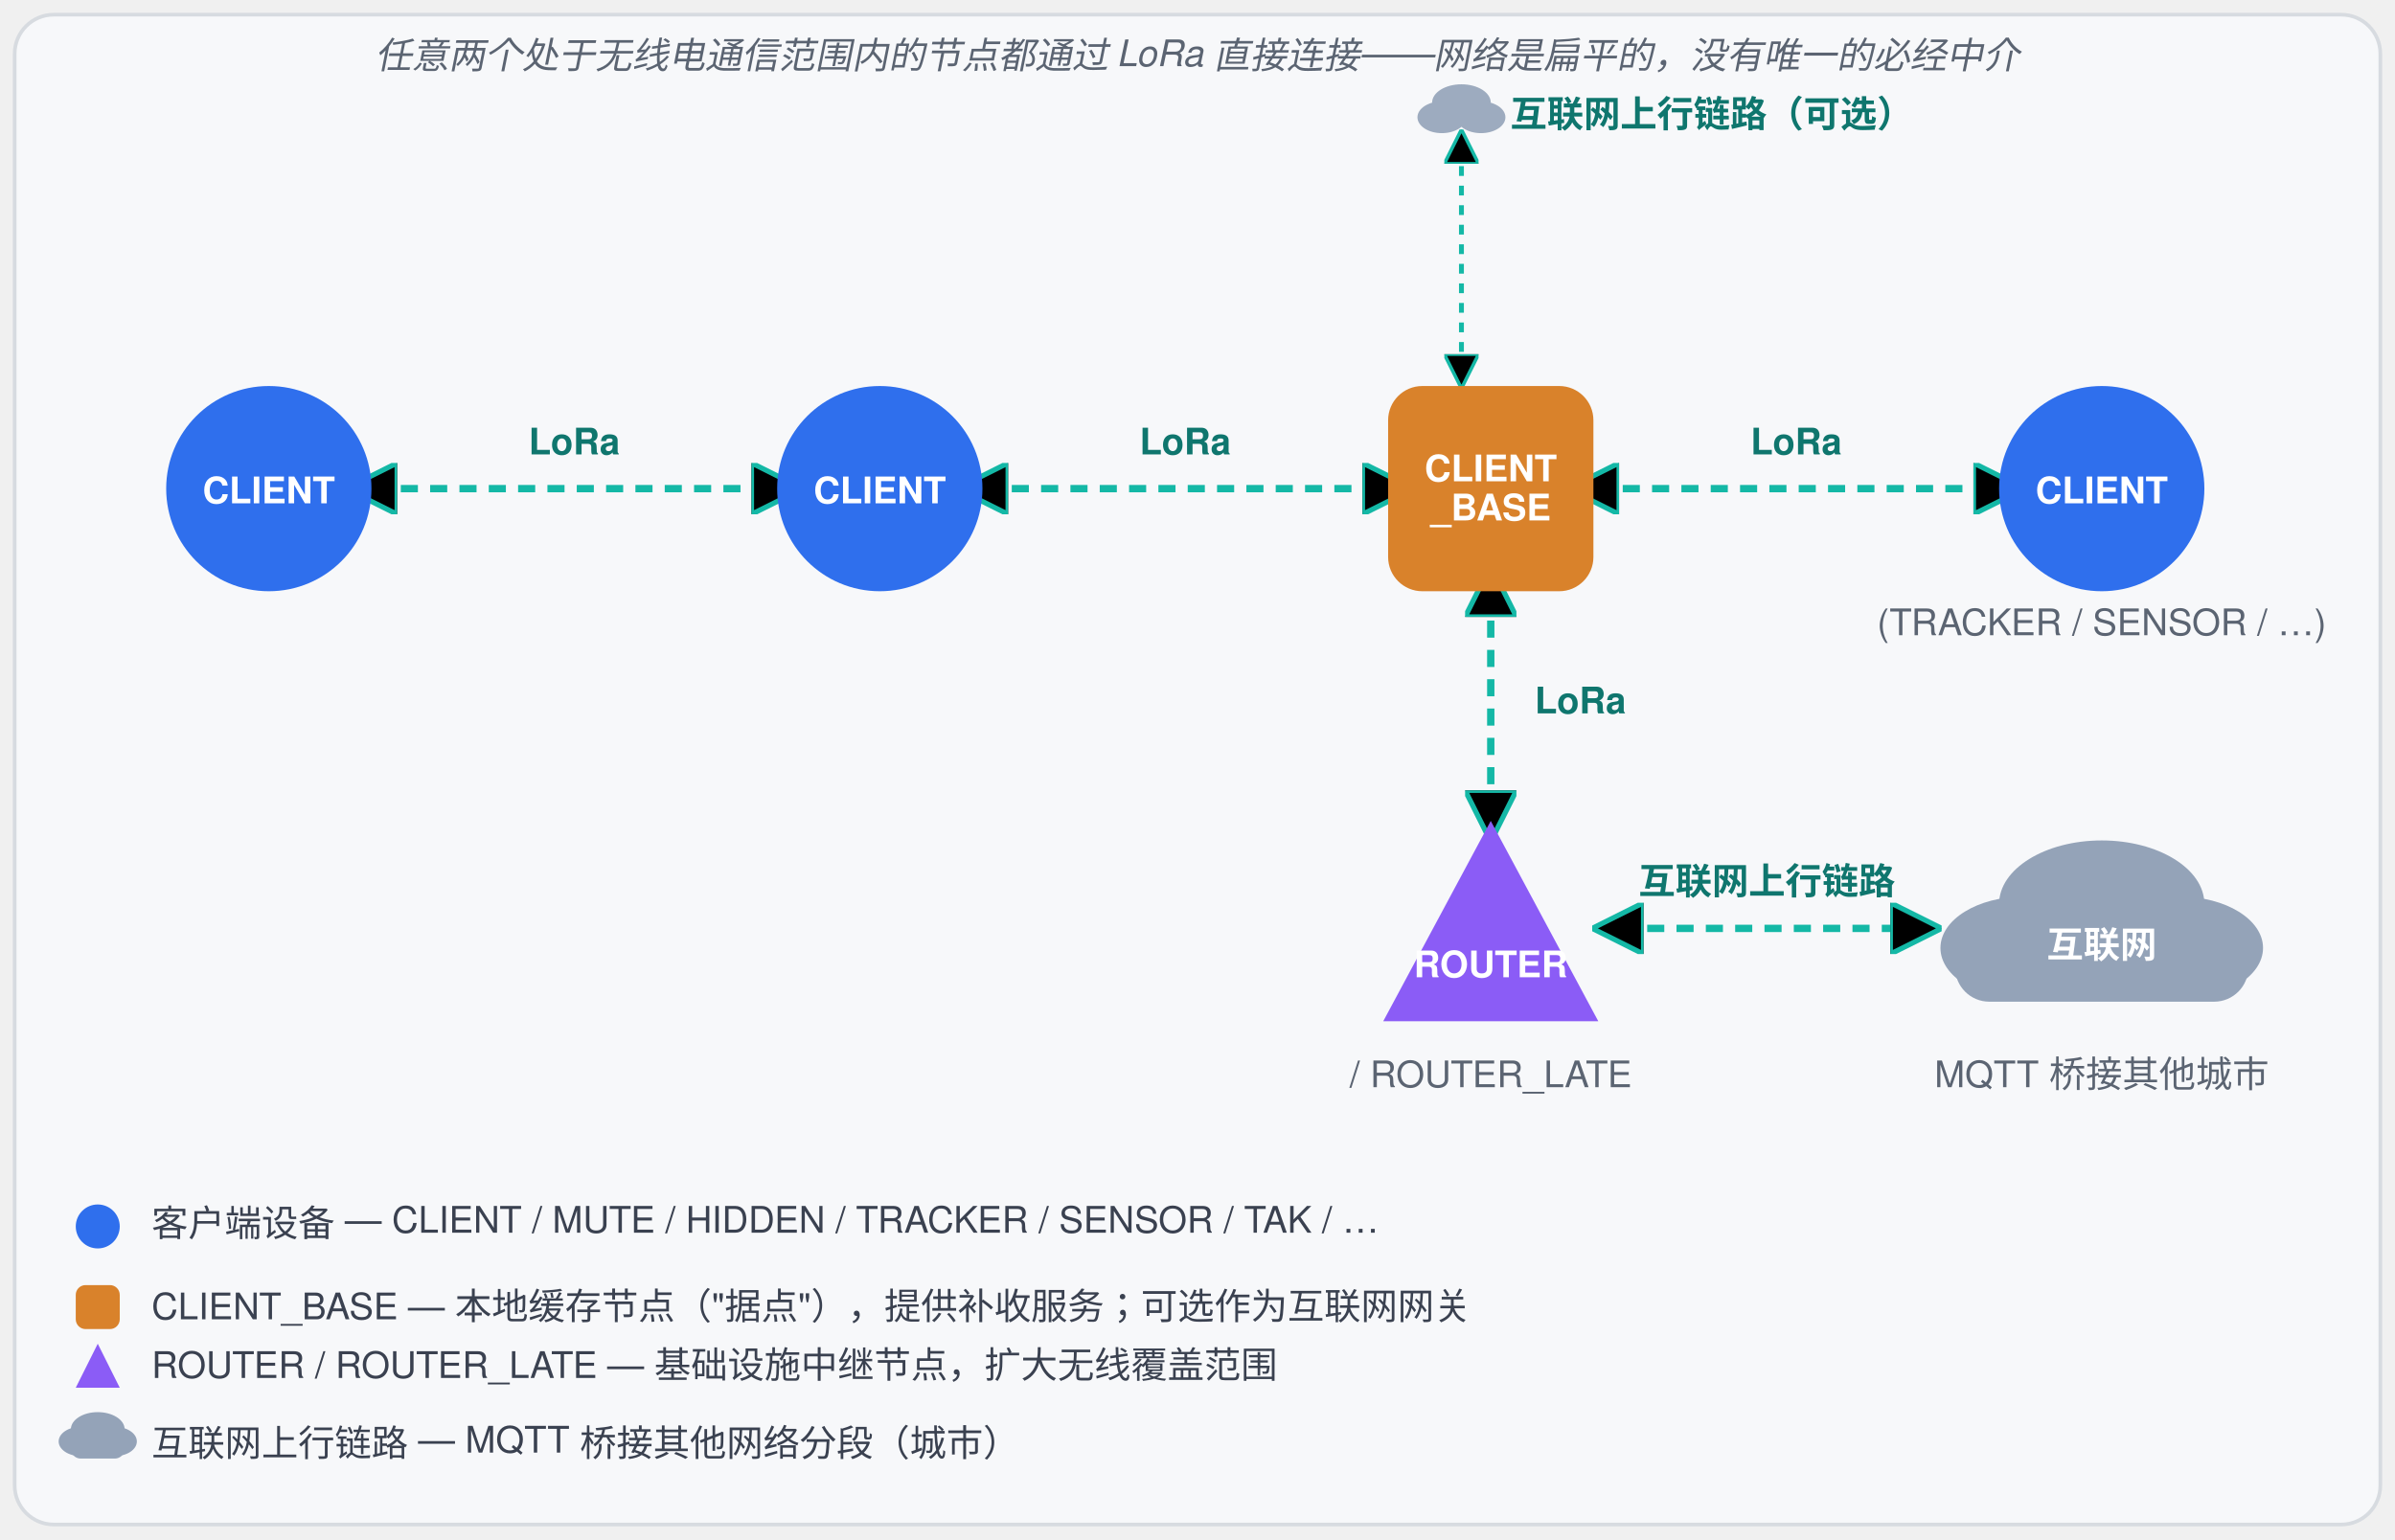
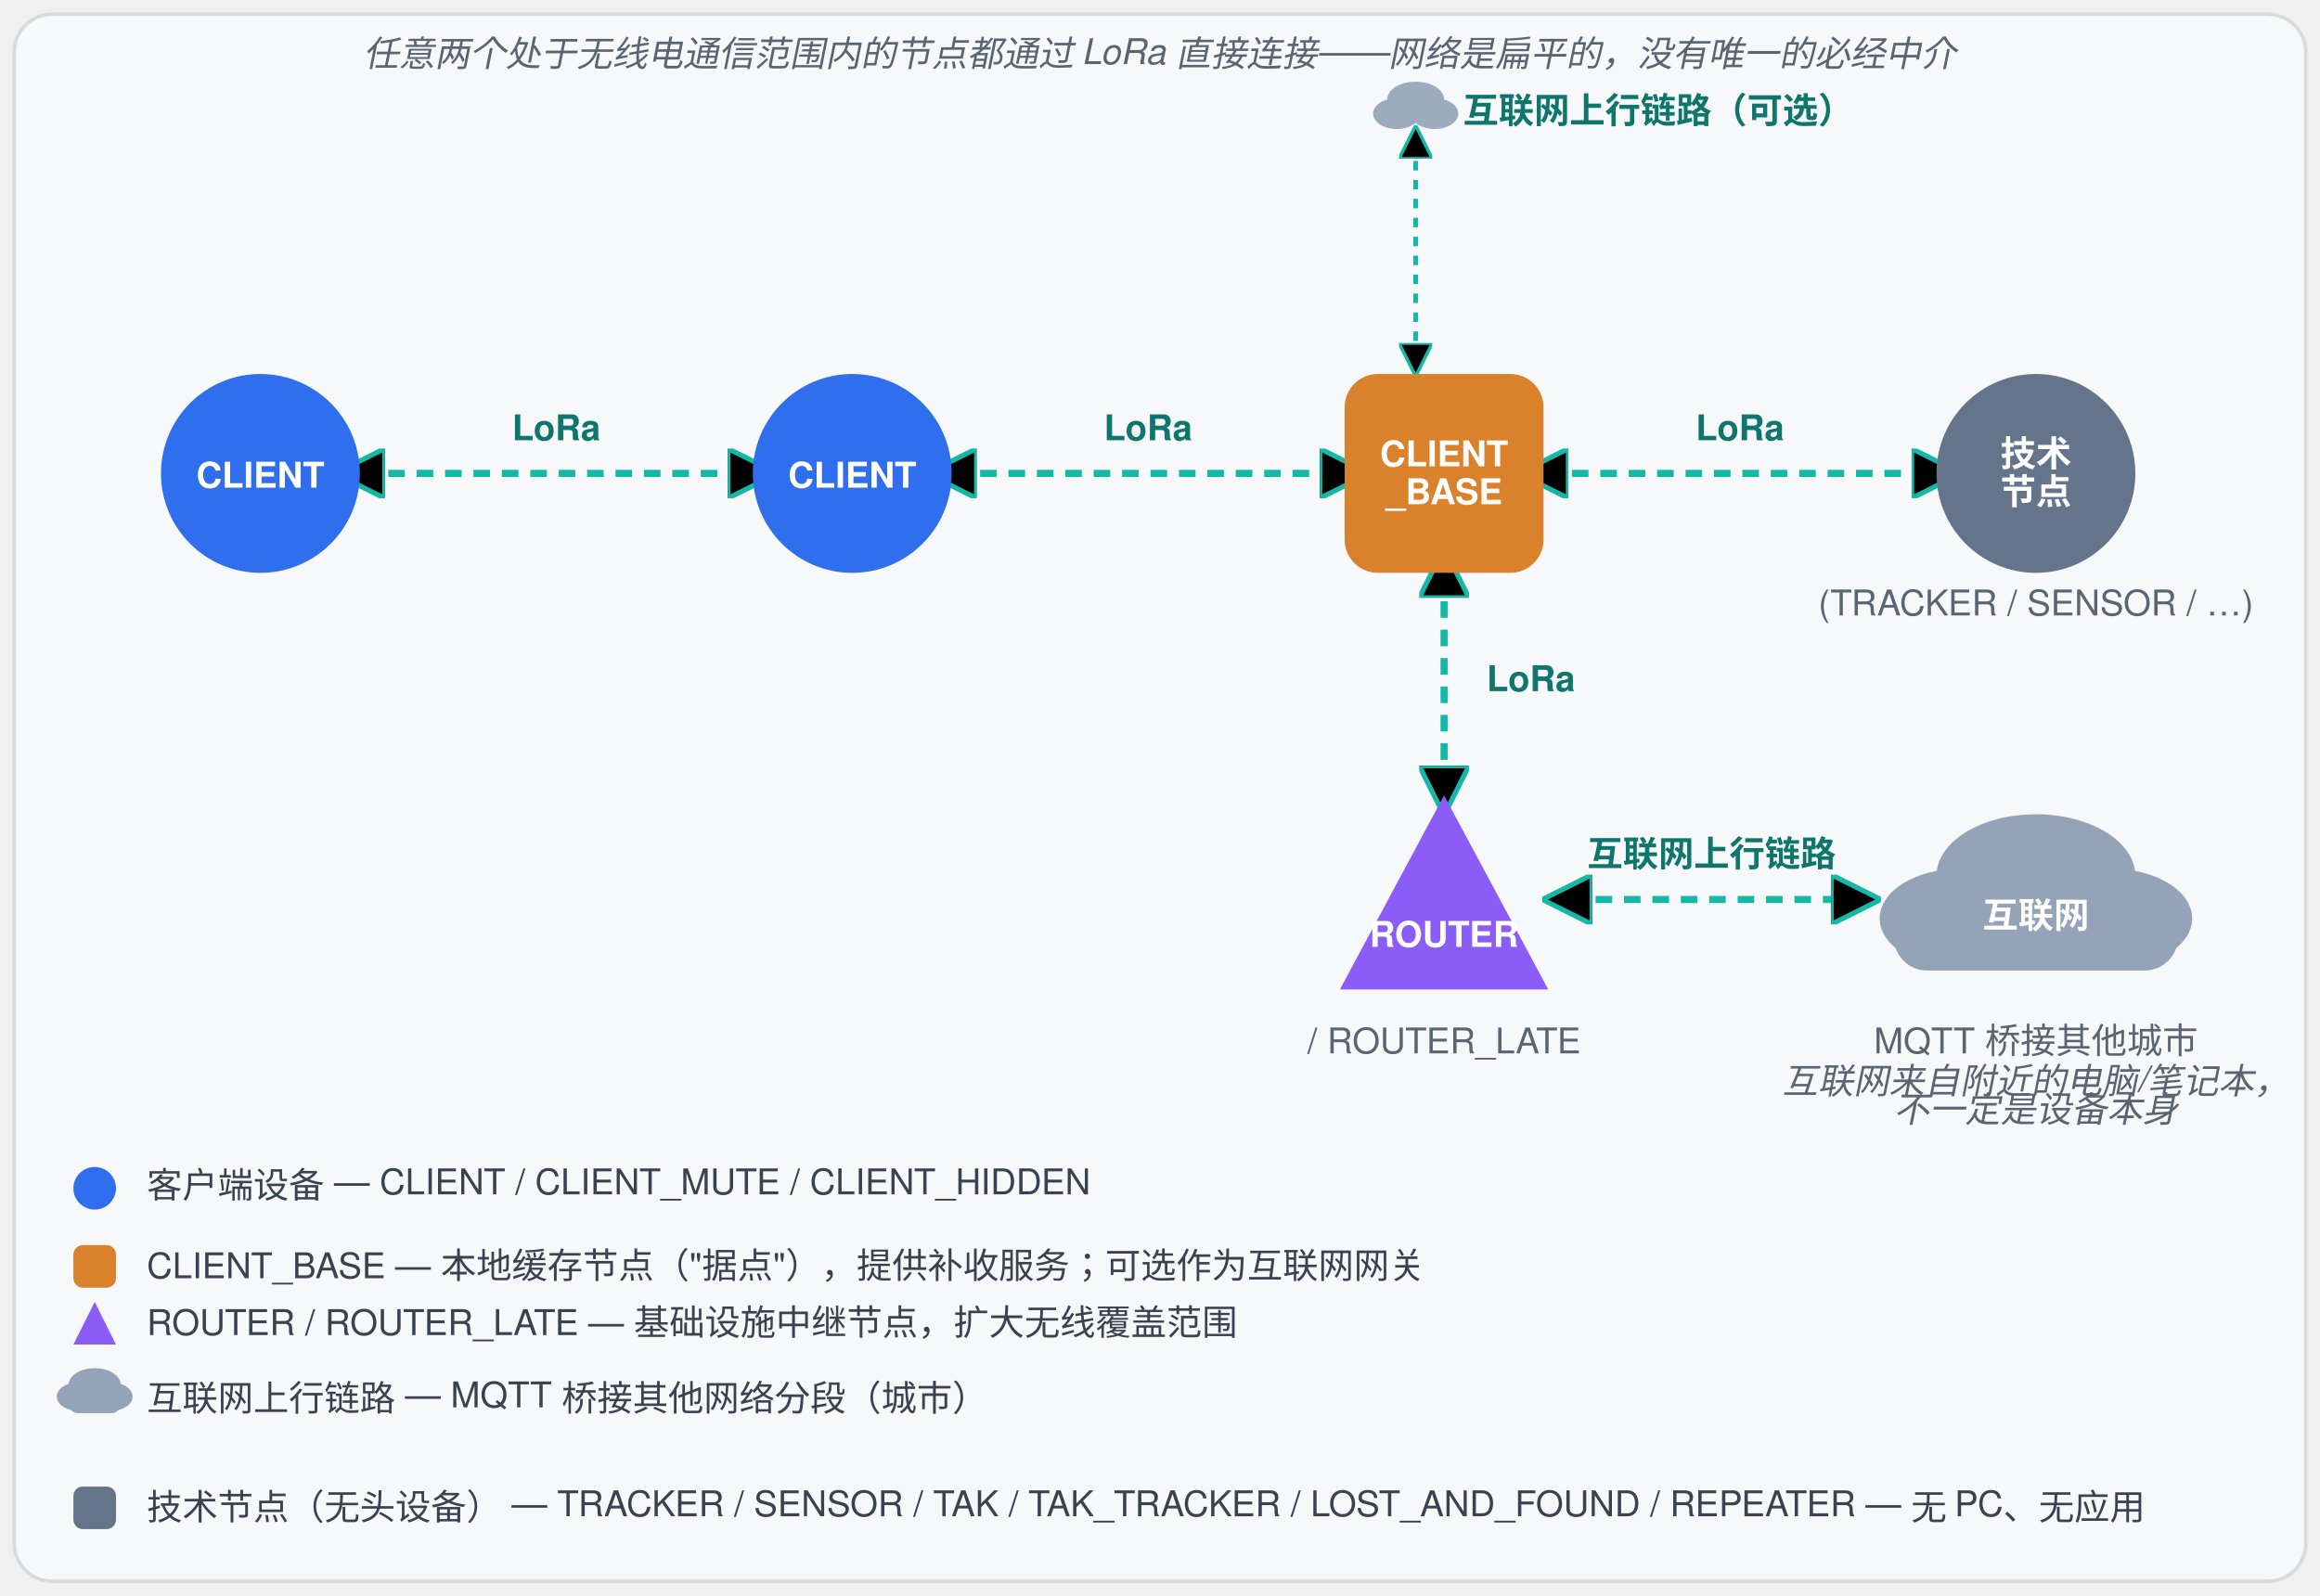
- <svg xmlns="http://www.w3.org/2000/svg" viewBox="0 0 980 630" font-family="'Segoe UI', 'Microsoft YaHei', Helvetica, Arial, sans-serif">
+ <svg xmlns="http://www.w3.org/2000/svg" viewBox="0 0 980 674" font-family="'Segoe UI', 'Microsoft YaHei', Helvetica, Arial, sans-serif">
  <style>
    .card { fill:#f7f8fa; stroke:#d7dbe0; }
    .link { stroke:#14b8a6; }
    .link-label { fill:#0f766e; }
    .node-label { fill:#ffffff; font-weight:600; }
    .sub-label { fill:#5b6472; }
    .note { fill:#5b6472; font-style:italic; }
    .legend-text { fill:#3a4150; }
    .client { fill:#2f6fed; }
    .base { fill:#d9822b; }
    .router { fill:#8b5cf6; }
    .cloud { fill:#94a3b8; }
+     .tech { fill:#64748b; }
    @media (prefers-color-scheme: dark) {
      .card { fill:#1b1e24; stroke:#383d46; }
      .link { stroke:#2dd4bf; }
      .link-label { fill:#5eead4; }
      .sub-label { fill:#9aa4b2; }
      .note { fill:#9aa4b2; }
      .legend-text { fill:#c7cdd6; }
      .client { fill:#4f8cff; }
      .base { fill:#f0a94e; }
      .router { fill:#a78bfa; }
      .cloud { fill:#6b7280; }
+       .tech { fill:#94a3b8; }
    }
    text { font-size:15px; }
  </style>
  <defs>
    <marker id="arrow" viewBox="0 0 10 10" refX="5" refY="5" markerWidth="7" markerHeight="7" orient="auto-start-reverse">
      <path d="M0,0 L10,5 L0,10 z" class="link" style="fill:inherit" />
    </marker>
  </defs>
-   <rect x="6" y="6" width="968" height="618" rx="16" class="card" stroke-width="1.5" />
+   <rect x="6" y="6" width="968" height="662" rx="16" class="card" stroke-width="1.5" />
  <text x="490" y="28" text-anchor="middle" class="note" font-size="13.5">
    任意两个处于无线电通信范围内的节点都通过 LoRa 直接连接——网络是扁平的，没有唯一的必经中介
  </text>
  <line x1="152" y1="200" x2="318" y2="200" class="link" stroke-width="3" stroke-dasharray="7 5" marker-start="url(#arrow)" marker-end="url(#arrow)" />
  <text x="235" y="186" text-anchor="middle" class="link-label" font-size="13" font-weight="600">LoRa</text>
  <line x1="402" y1="200" x2="568" y2="200" class="link" stroke-width="3" stroke-dasharray="7 5" marker-start="url(#arrow)" marker-end="url(#arrow)" />
  <text x="485" y="186" text-anchor="middle" class="link-label" font-size="13" font-weight="600">LoRa</text>
  <line x1="652" y1="200" x2="818" y2="200" class="link" stroke-width="3" stroke-dasharray="7 5" marker-start="url(#arrow)" marker-end="url(#arrow)" />
  <text x="735" y="186" text-anchor="middle" class="link-label" font-size="13" font-weight="600">LoRa</text>
  <line x1="610" y1="242" x2="610" y2="334" class="link" stroke-width="3" stroke-dasharray="7 5" marker-start="url(#arrow)" marker-end="url(#arrow)" />
  <text x="628" y="292" class="link-label" font-size="13" font-weight="600">LoRa</text>
  <line x1="662" y1="380" x2="784" y2="380" class="link" stroke-width="3" stroke-dasharray="7 5" marker-start="url(#arrow)" marker-end="url(#arrow)" />
  <text x="723" y="366" text-anchor="middle" class="link-label" font-size="12.5" font-weight="600">互联网上行链路</text>
  <circle cx="110" cy="200" r="42" class="client" />
  <text x="110" y="206" text-anchor="middle" class="node-label" font-size="14">CLIENT</text>
  <circle cx="360" cy="200" r="42" class="client" />
  <text x="360" y="206" text-anchor="middle" class="node-label" font-size="14">CLIENT</text>
  <line x1="598" y1="152" x2="598" y2="60" class="link" stroke-width="2" stroke-dasharray="4 4" marker-start="url(#arrow)" marker-end="url(#arrow)" />
  <g class="cloud" opacity="0.9">
    <ellipse cx="590" cy="48" rx="10" ry="6.5" />
    <ellipse cx="606" cy="48" rx="10" ry="6.5" />
    <ellipse cx="598" cy="42" rx="12" ry="7.5" />
  </g>
  <text x="618" y="52" class="link-label" font-size="10" font-weight="600">互联网上行链路（可选）</text>
  <rect x="568" y="158" width="84" height="84" rx="14" class="base" />
  <text x="610" y="197" text-anchor="middle" class="node-label" font-size="13">CLIENT</text>
  <text x="610" y="213" text-anchor="middle" class="node-label" font-size="13">_BASE</text>
-   <circle cx="860" cy="200" r="42" class="client" />
-   <text x="860" y="206" text-anchor="middle" class="node-label" font-size="14">CLIENT</text>
+   <circle cx="860" cy="200" r="42" class="tech" />
+   <text x="860" y="197" text-anchor="middle" class="node-label" font-size="13">技术</text>
+   <text x="860" y="213" text-anchor="middle" class="node-label" font-size="13">节点</text>
  <text x="860" y="260" text-anchor="middle" class="sub-label" font-size="11">(TRACKER / SENSOR / …)</text>
  <polygon points="610,336 566,418 654,418" class="router" />
  <text x="610" y="400" text-anchor="middle" class="node-label" font-size="12">ROUTER</text>
  <text x="610" y="445" text-anchor="middle" class="sub-label" font-size="11">/ ROUTER_LATE</text>
  <g class="cloud">
    <ellipse cx="828" cy="388" rx="34" ry="21" />
    <ellipse cx="892" cy="388" rx="34" ry="21" />
    <ellipse cx="860" cy="370" rx="42" ry="26" />
    <rect x="800" y="382" width="120" height="28" rx="14" />
  </g>
  <text x="860" y="392" text-anchor="middle" class="node-label" font-size="11">互联网</text>
  <text x="860" y="445" text-anchor="middle" class="sub-label" font-size="11">MQTT 桥接其他城市</text>
+   <text x="860" y="462" text-anchor="middle" class="note" font-size="9.5">互联网来自附近的电脑/笔记本，</text>
+   <text x="860" y="474" text-anchor="middle" class="note" font-size="9.5">不一定是设备本身</text>
  <g font-size="12.5">
    <circle cx="40" cy="502" r="9" class="client" />
-     <text x="62" y="506" class="legend-text">客户端设备 — CLIENT / MUTE / HIDDEN / TRACKER / SENSOR / TAK / …</text>
+     <text x="62" y="506" class="legend-text">客户端设备 — CLIENT / CLIENT_MUTE / CLIENT_HIDDEN</text>
    <rect x="31" y="526" width="18" height="18" rx="4" class="base" />
    <text x="62" y="540" class="legend-text">CLIENT_BASE — 本地缓存节点（"据点"），提供补收服务；可选作为互联网网关</text>
    <polygon points="40,550 31,568 49,568" class="router" />
    <text x="62" y="564" class="legend-text">ROUTER / ROUTER_LATE — 基础设施中继节点，扩大无线覆盖范围</text>
    <g class="cloud">
      <ellipse cx="33" cy="590" rx="9" ry="6" />
      <ellipse cx="47" cy="590" rx="9" ry="6" />
      <ellipse cx="40" cy="585" rx="11" ry="7" />
      <rect x="29" y="589" width="22" height="8" rx="4" />
    </g>
    <text x="62" y="596" class="legend-text">互联网上行链路 — MQTT 桥接其他网络分段（城市）</text>
+     <rect x="31" y="628" width="18" height="18" rx="4" class="tech" />
+     <text x="62" y="642" class="legend-text">技术节点（无头设备） — TRACKER / SENSOR / TAK / TAK_TRACKER / LOST_AND_FOUND / REPEATER — 无 PC、无应用</text>
  </g>
</svg>
